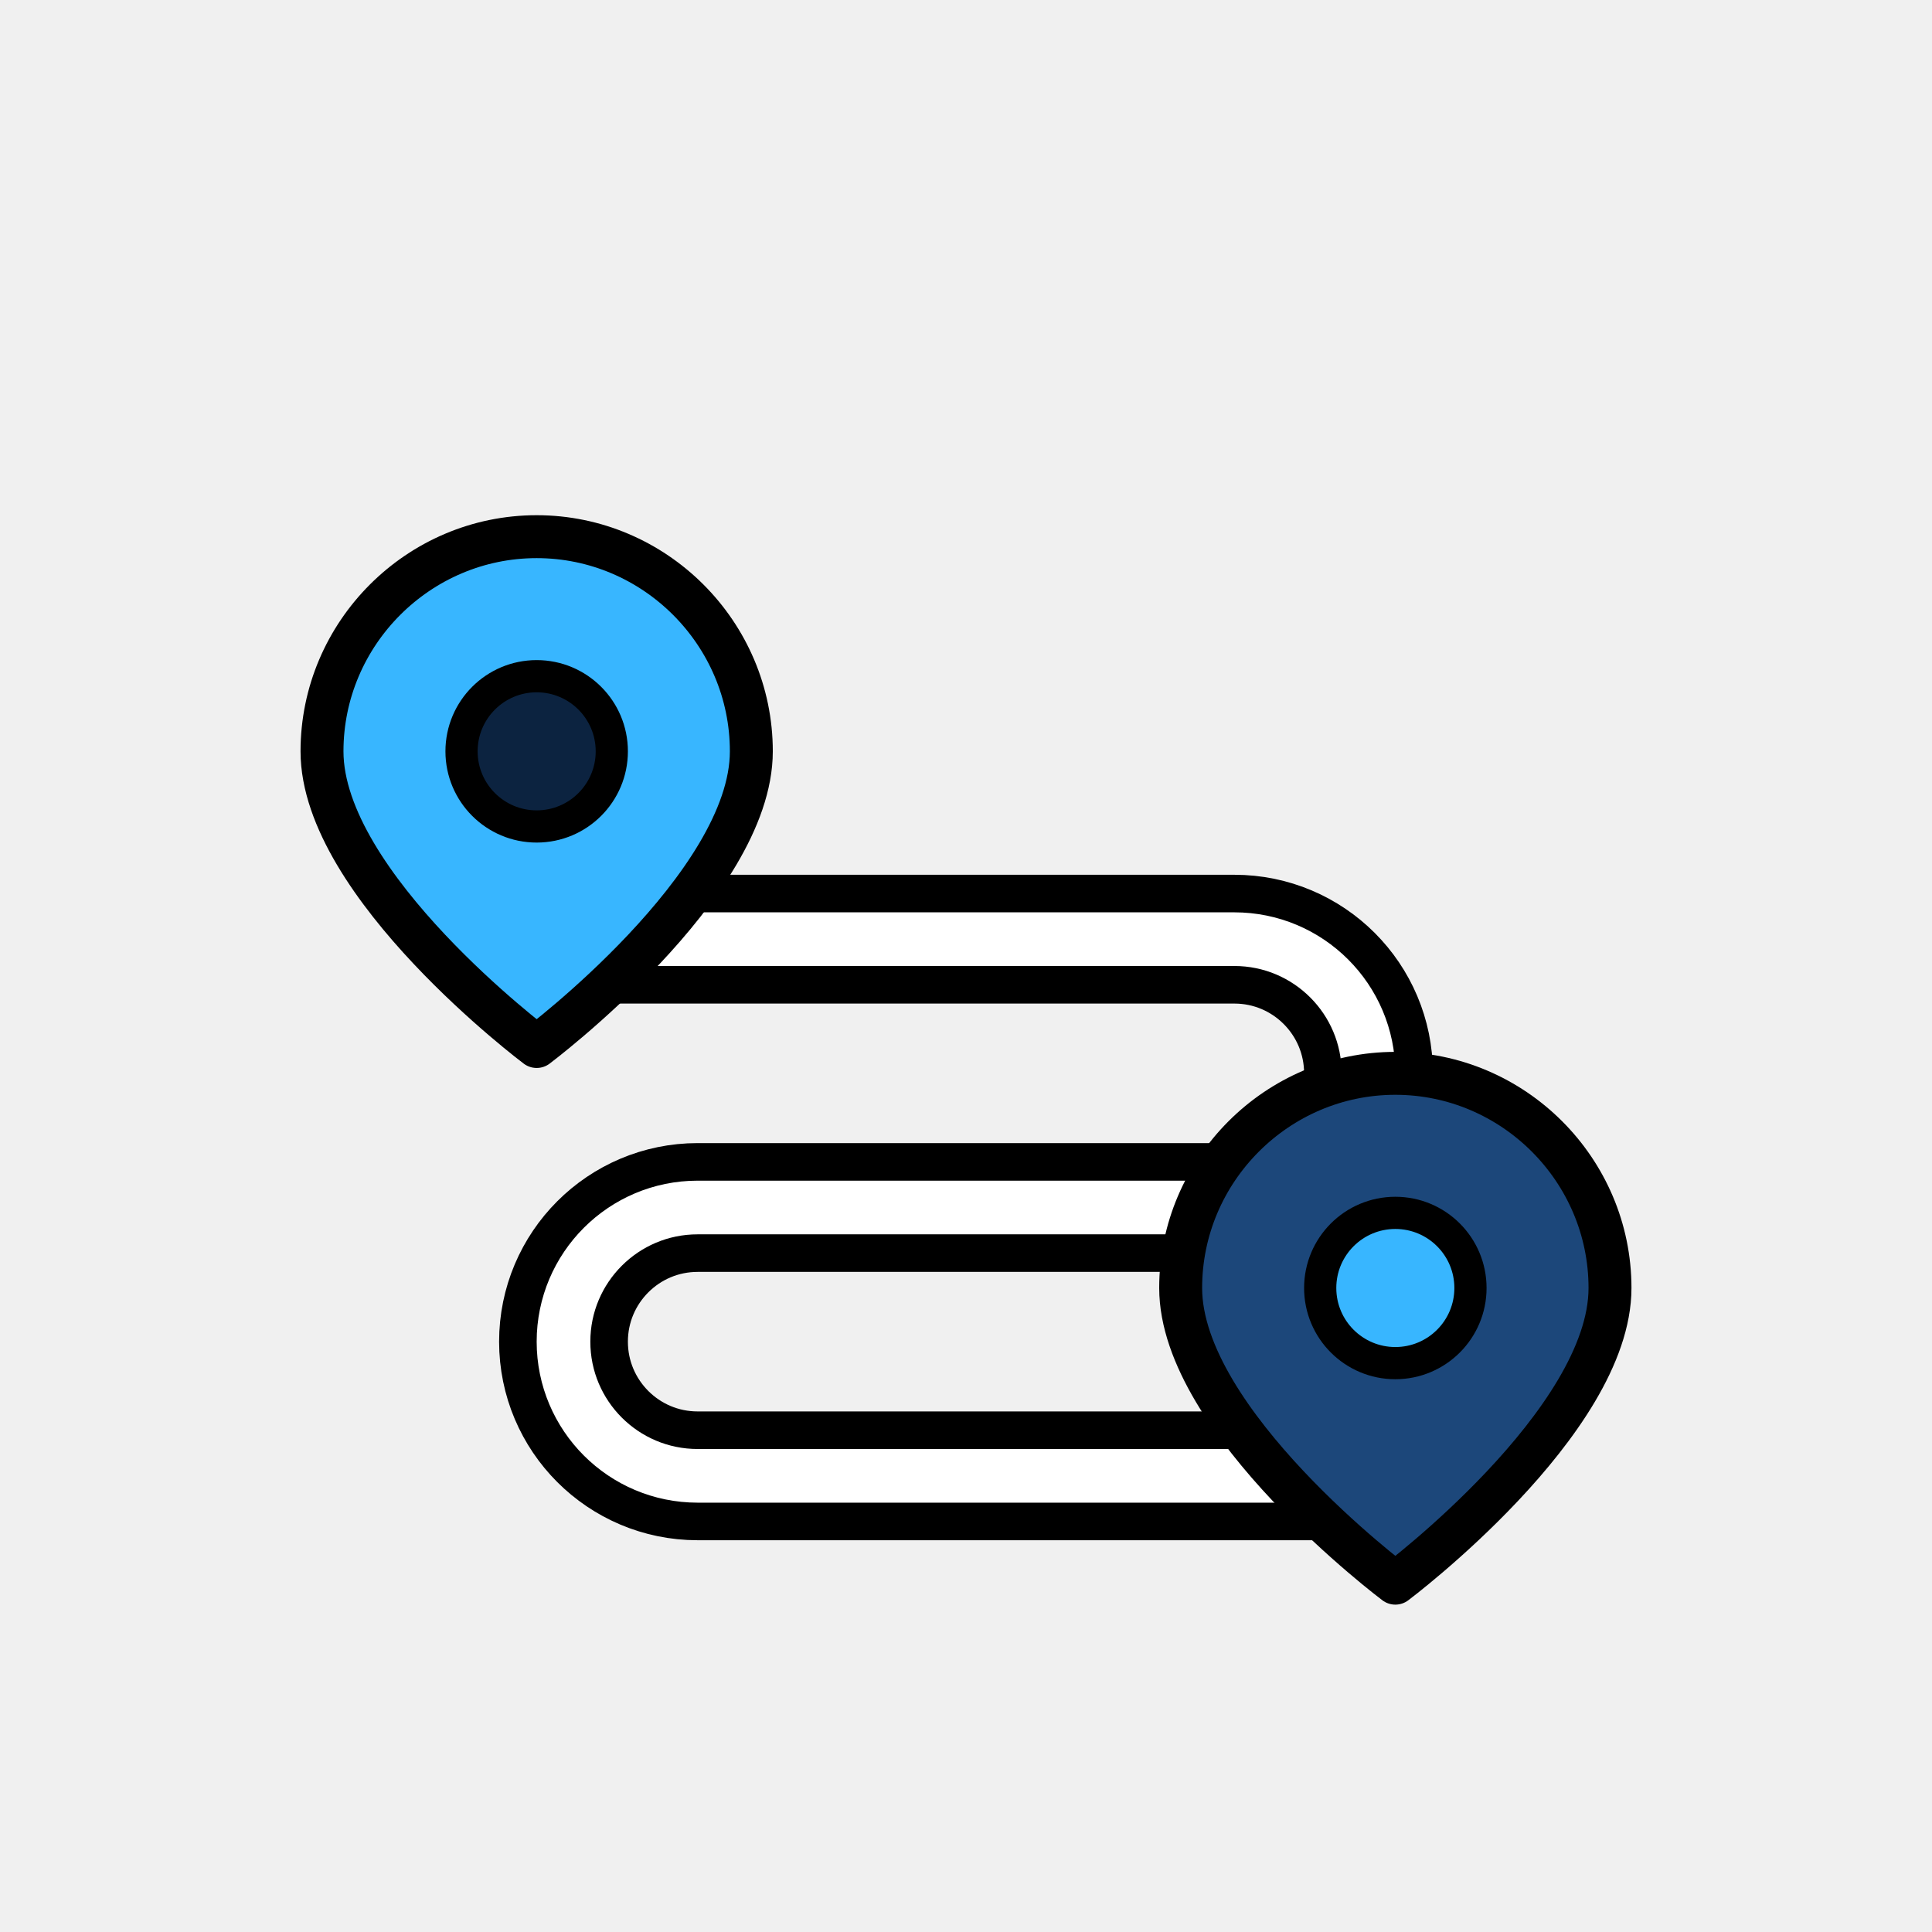
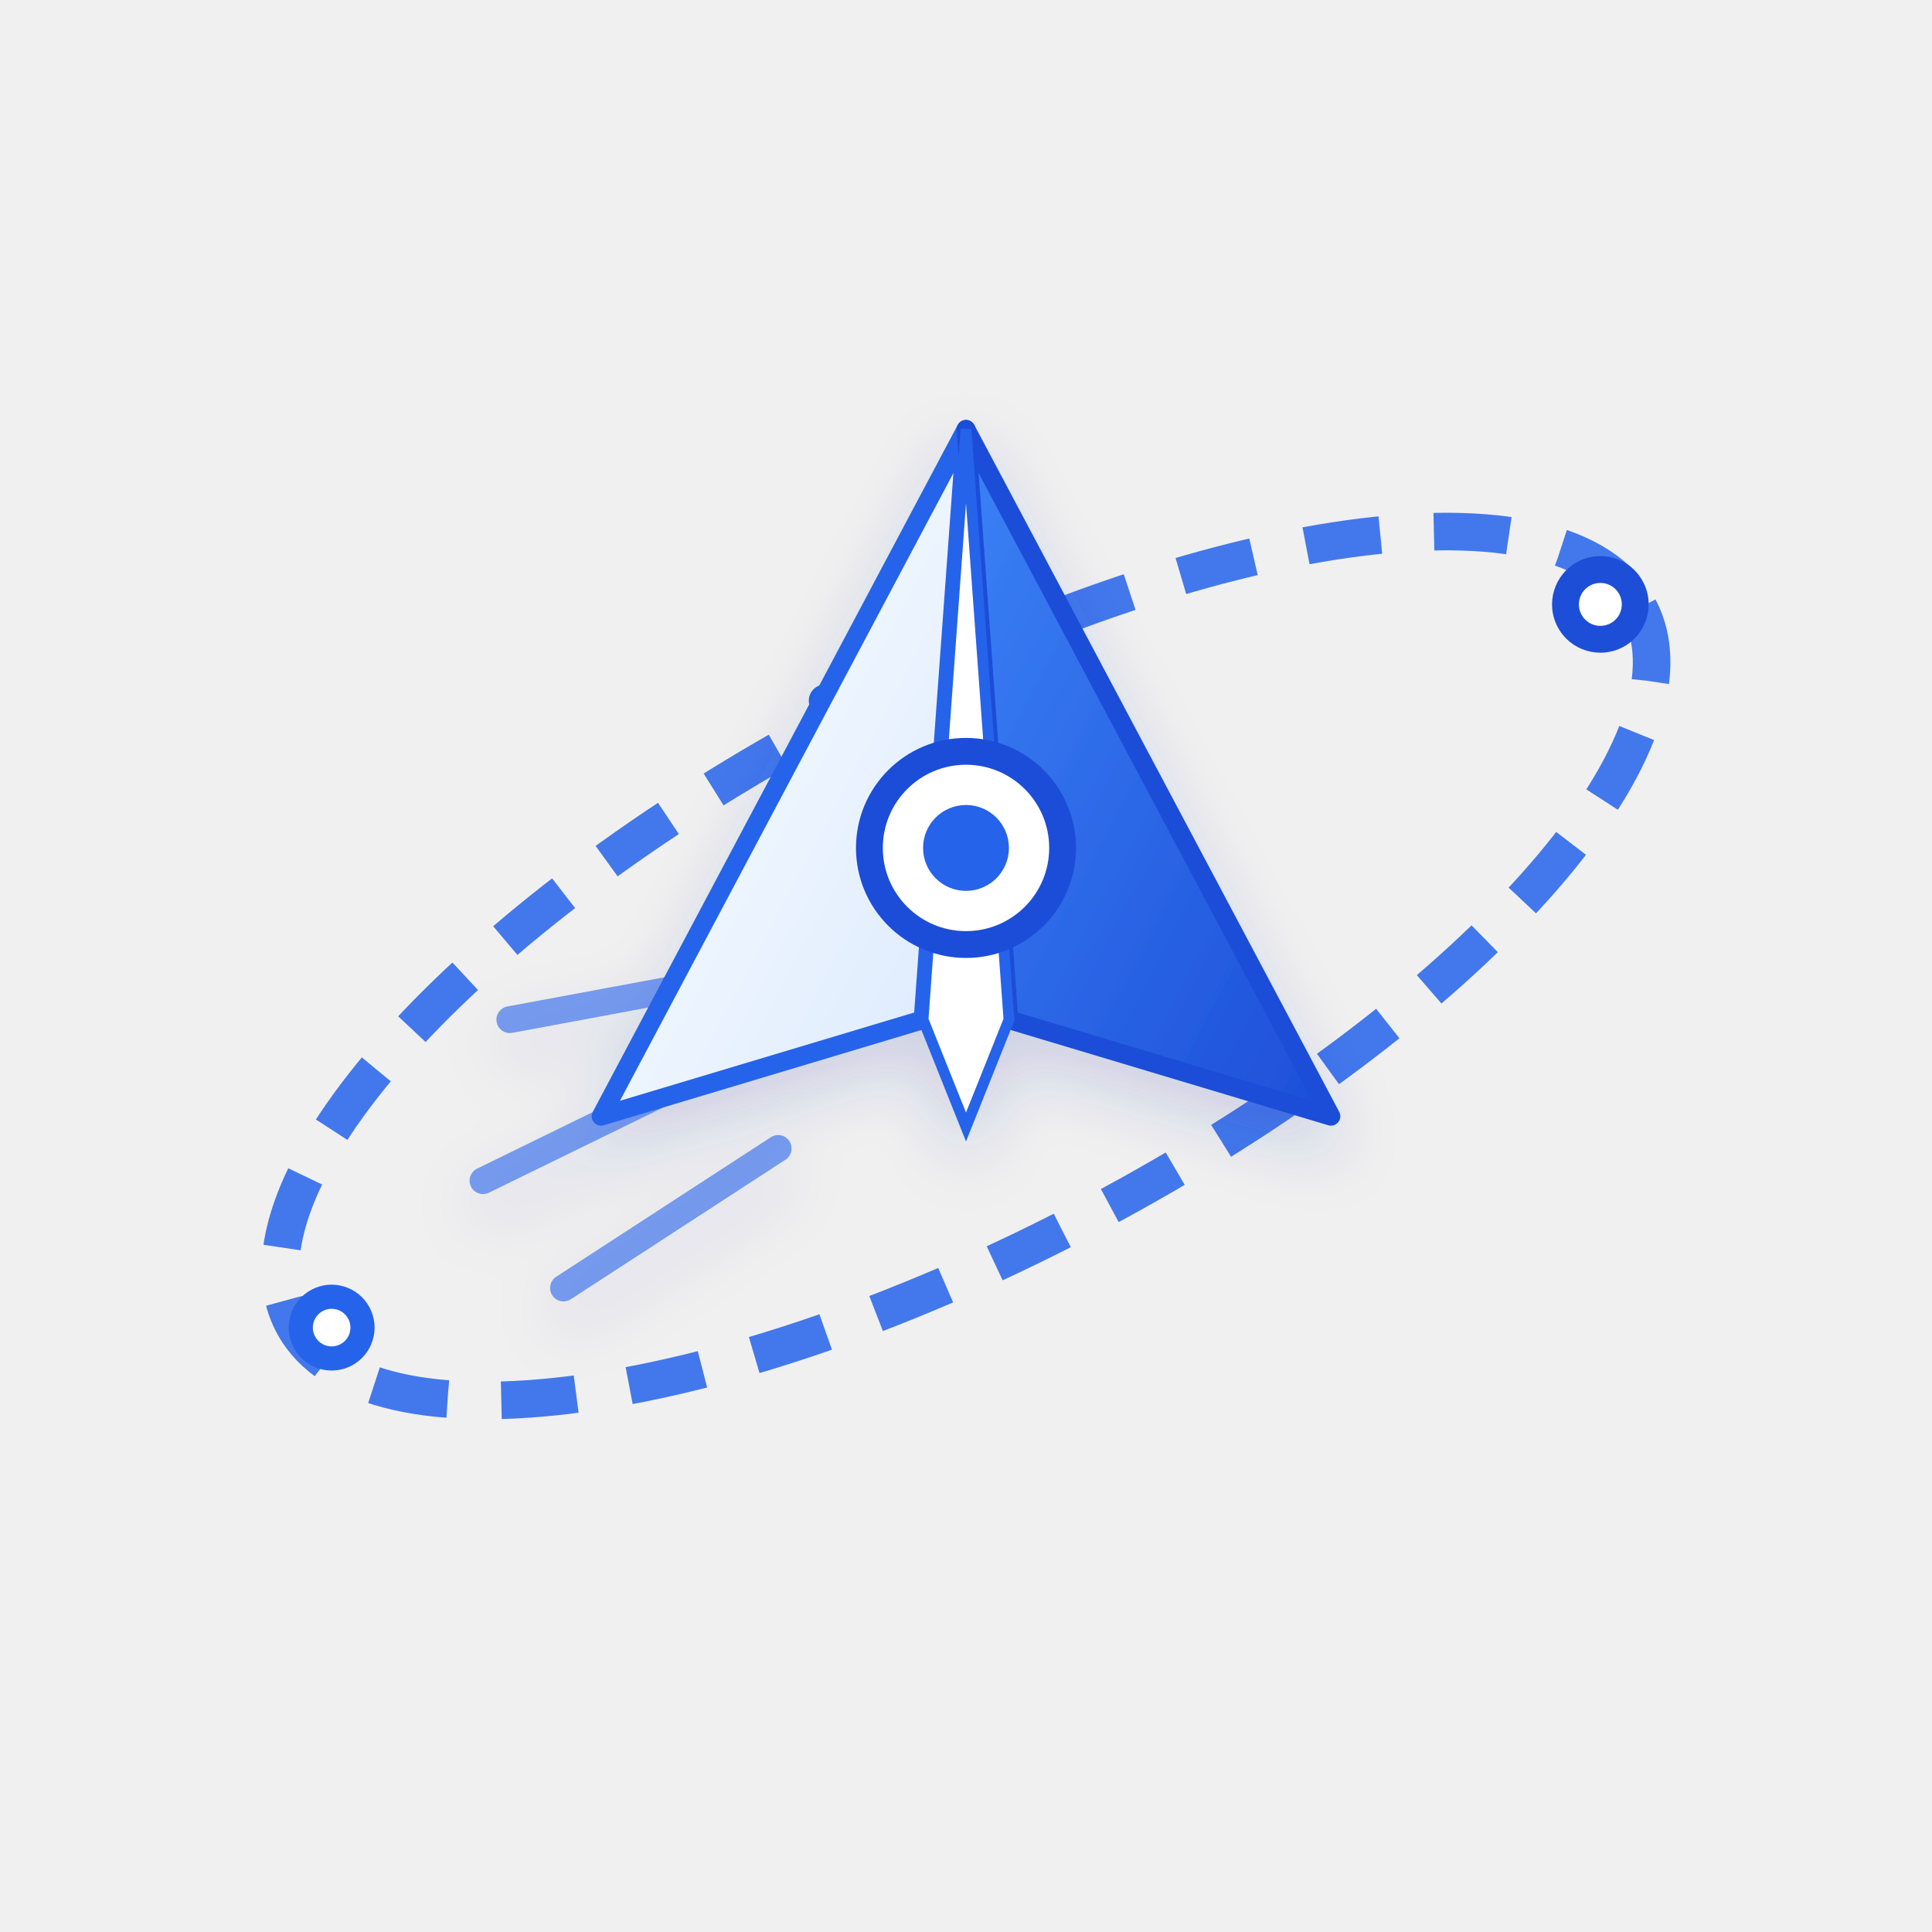
<svg xmlns="http://www.w3.org/2000/svg" viewBox="0 0 360 360" width="100%" height="100%">
-   <path d="M 110,175        L 230,175        A 25,25 0 0,1 230,225        L 130,225        A 25,25 0 0,0 130,275        L 260,275" fill="none" stroke="#000000" stroke-width="24" stroke-linecap="round" stroke-linejoin="round" />
-   <path d="M 110,175        L 230,175        A 25,25 0 0,1 230,225        L 130,225        A 25,25 0 0,0 130,275        L 260,275" fill="none" stroke="#ffffff" stroke-width="10" stroke-linecap="round" stroke-linejoin="round" />
-   <g transform="translate(100, 140)">
-     <path d="M 0,-40          C 22,-40 40,-22 40,0          C 40,25 0,55 0,55          C 0,55 -40,25 -40,0          C -40,-22 -22,-40 0,-40 Z" fill="#38b6ff" stroke="#000000" stroke-width="8" stroke-linejoin="round" />
-     <circle cx="0" cy="0" r="14" fill="#0c2340" stroke="#000000" stroke-width="6" />
+   <defs>
+     <linearGradient id="darkBlueGrad" x1="0%" y1="0%" x2="100%" y2="100%">
+       <stop offset="0%" stop-color="#3b82f6" />
+       <stop offset="100%" stop-color="#1d4ed8" />
+     </linearGradient>
+     <linearGradient id="lightBlueWing" x1="0%" y1="0%" x2="100%" y2="100%">
+       <stop offset="0%" stop-color="#ffffff" />
+       <stop offset="100%" stop-color="#dbeafe" />
+     </linearGradient>
+     <filter id="subtleShadow" x="-20%" y="-20%" width="140%" height="140%">
+       <feDropShadow dx="0" dy="5" stdDeviation="6" flood-color="#1e40af" flood-opacity="0.18" />
+     </filter>
+   </defs>
+   <g transform="translate(180, 180) rotate(-28)">
+     <ellipse cx="0" cy="0" rx="142" ry="52" fill="none" stroke="#2563eb" stroke-width="7" stroke-dasharray="14 10" opacity="0.85" />
+     <line x1="0" y1="-56" x2="0" y2="-44" stroke="#2563eb" stroke-width="6" stroke-linecap="round" />
+     <circle cx="-136" cy="4" r="8" fill="#2563eb" />
+     <circle cx="-136" cy="4" r="3.5" fill="#ffffff" />
+     <circle cx="136" cy="-4" r="9" fill="#1d4ed8" />
+     <circle cx="136" cy="-4" r="4" fill="#ffffff" />
  </g>
-   <g transform="translate(260, 240)">
-     <path d="M 0,-40          C 22,-40 40,-22 40,0          C 40,25 0,55 0,55          C 0,55 -40,25 -40,0          C -40,-22 -22,-40 0,-40 Z" fill="#1c477a" stroke="#000000" stroke-width="8" stroke-linejoin="round" />
-     <circle cx="0" cy="0" r="14" fill="#38b6ff" stroke="#000000" stroke-width="6" />
+   <g transform="translate(180, 172)" filter="url(#subtleShadow)">
+     <path d="M -90,48 L -45,26 M -75,68 L -35,42 M -85,18 L -42,10" stroke="#2563eb" stroke-width="5" stroke-linecap="round" opacity="0.6" />
+     <polygon points="0,-92 -68,36 -8,18" fill="url(#lightBlueWing)" stroke="#2563eb" stroke-width="3.5" stroke-linejoin="round" />
+     <polygon points="0,-92 68,36 8,18" fill="url(#darkBlueGrad)" stroke="#1d4ed8" stroke-width="3.5" stroke-linejoin="round" />
+     <polygon points="0,-92 -8,18 0,38 8,18" fill="#ffffff" stroke="#2563eb" stroke-width="2" />
+     <circle cx="0" cy="-14" r="18" fill="#ffffff" stroke="#1d4ed8" stroke-width="5" />
+     <circle cx="0" cy="-14" r="8" fill="#2563eb" />
  </g>
</svg>
